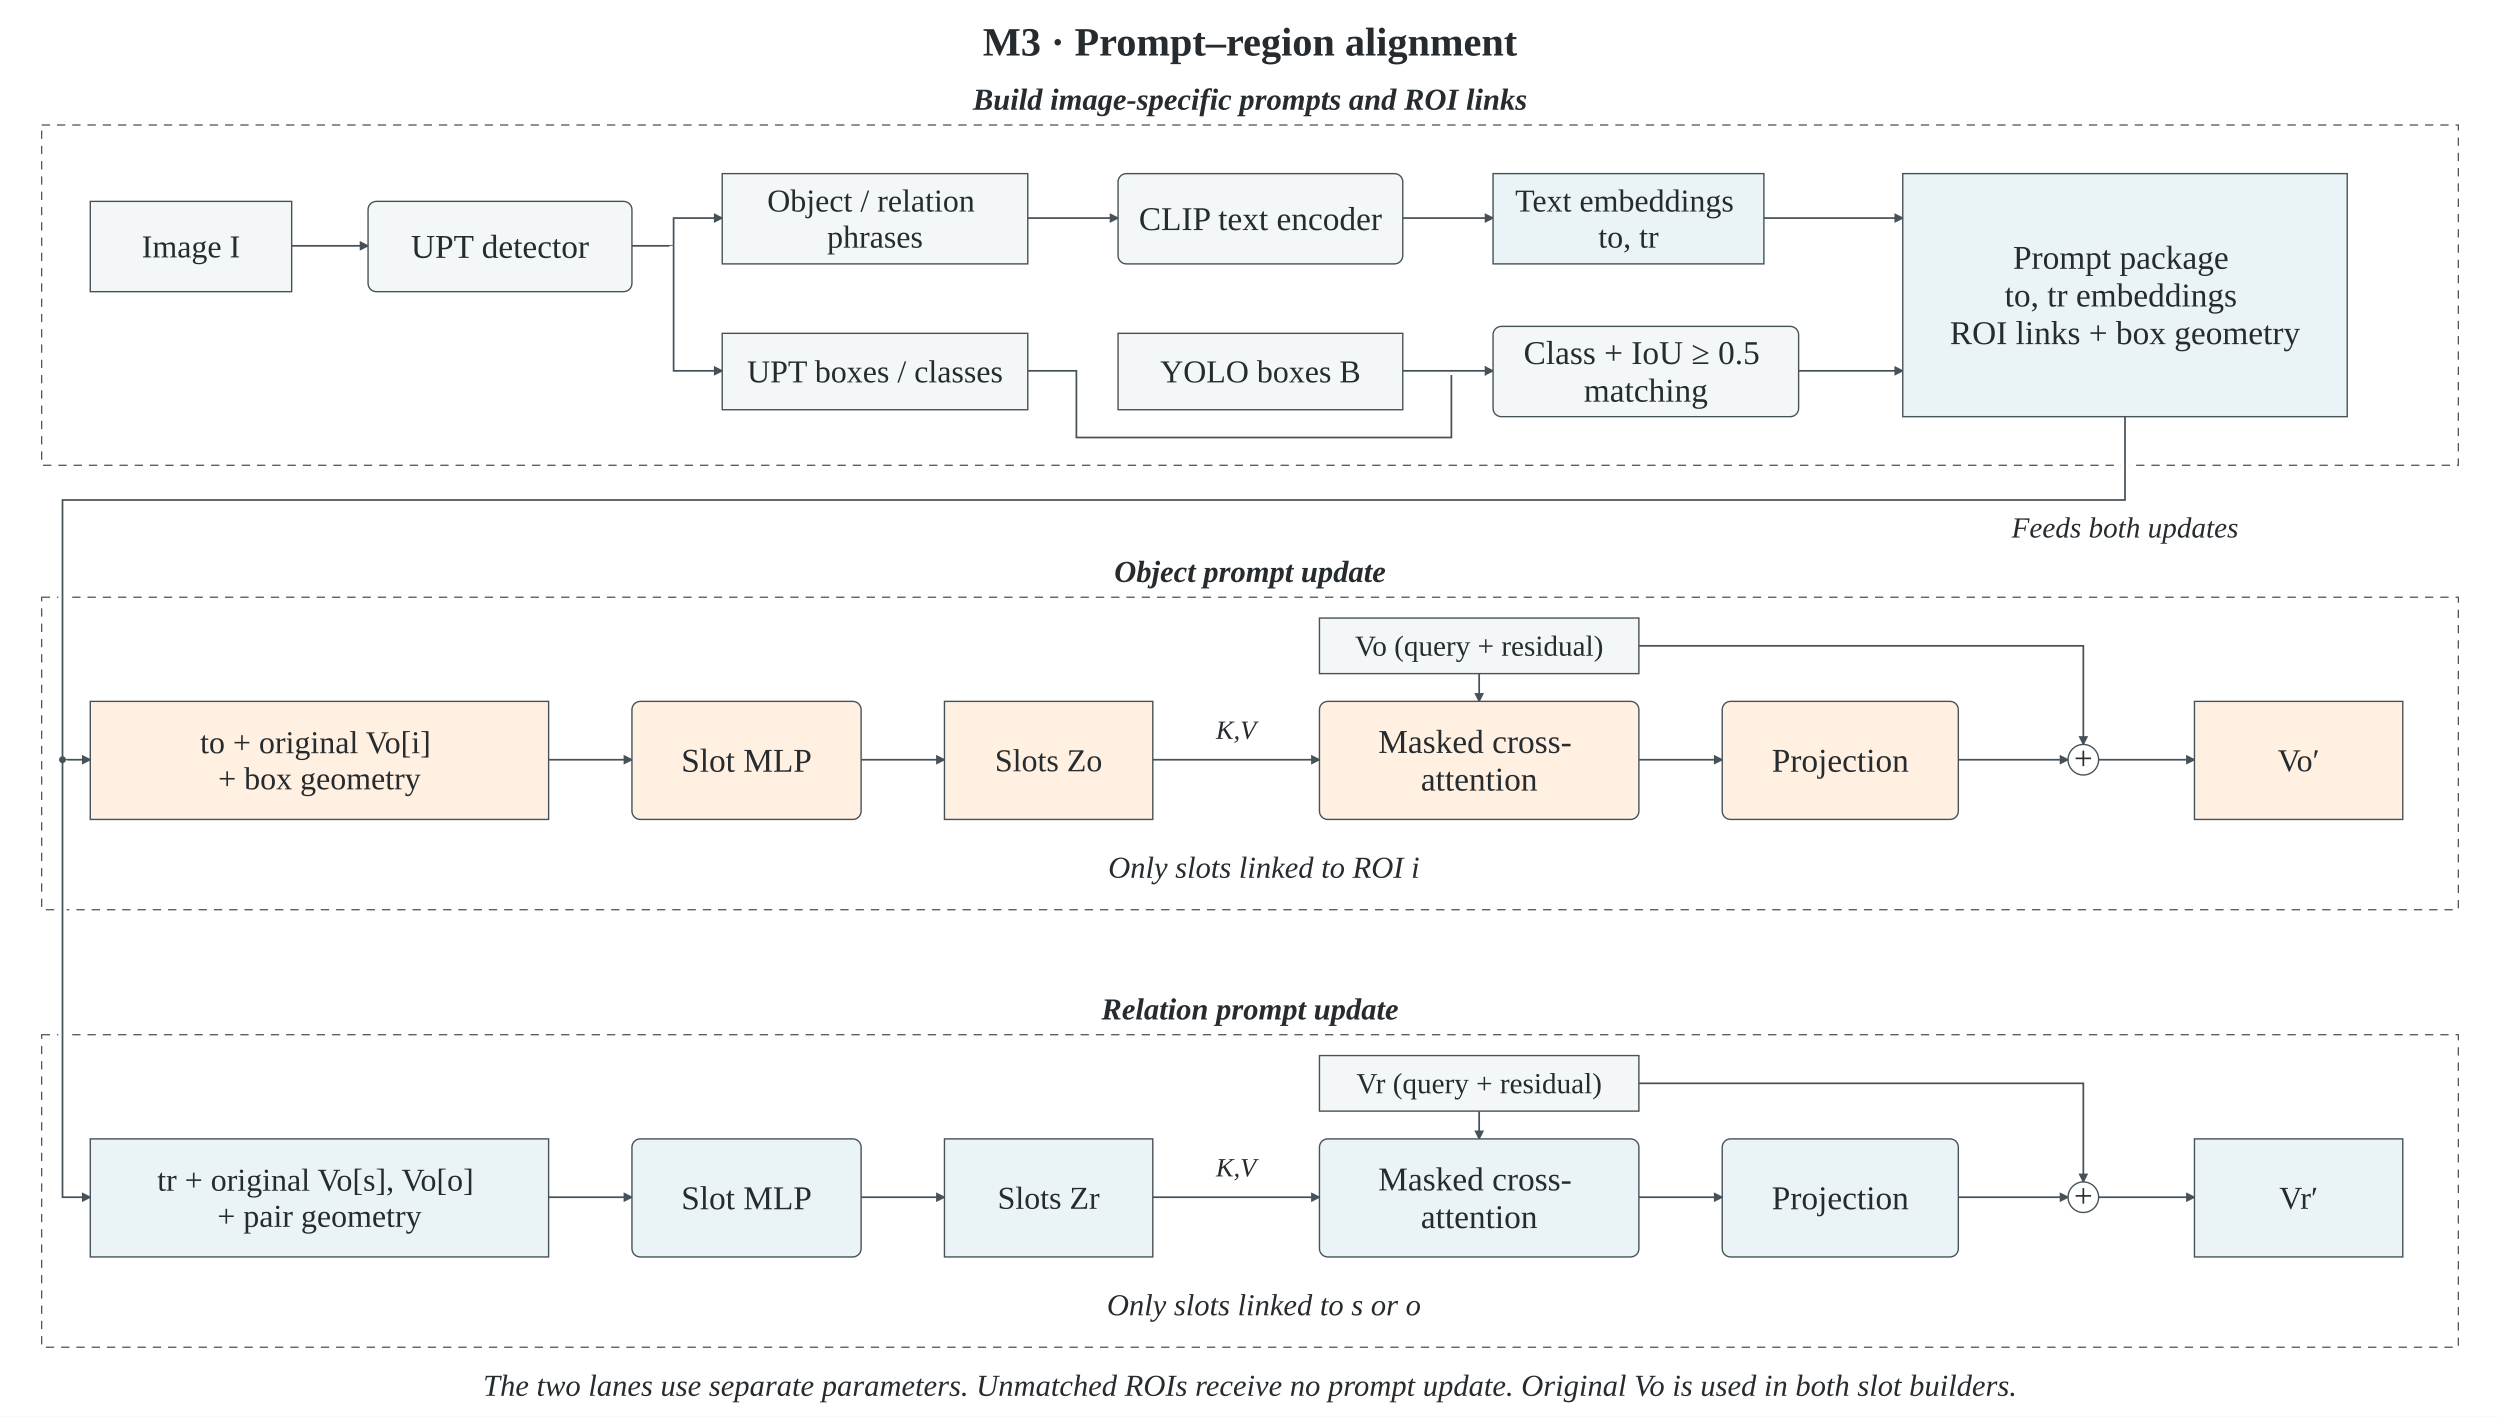
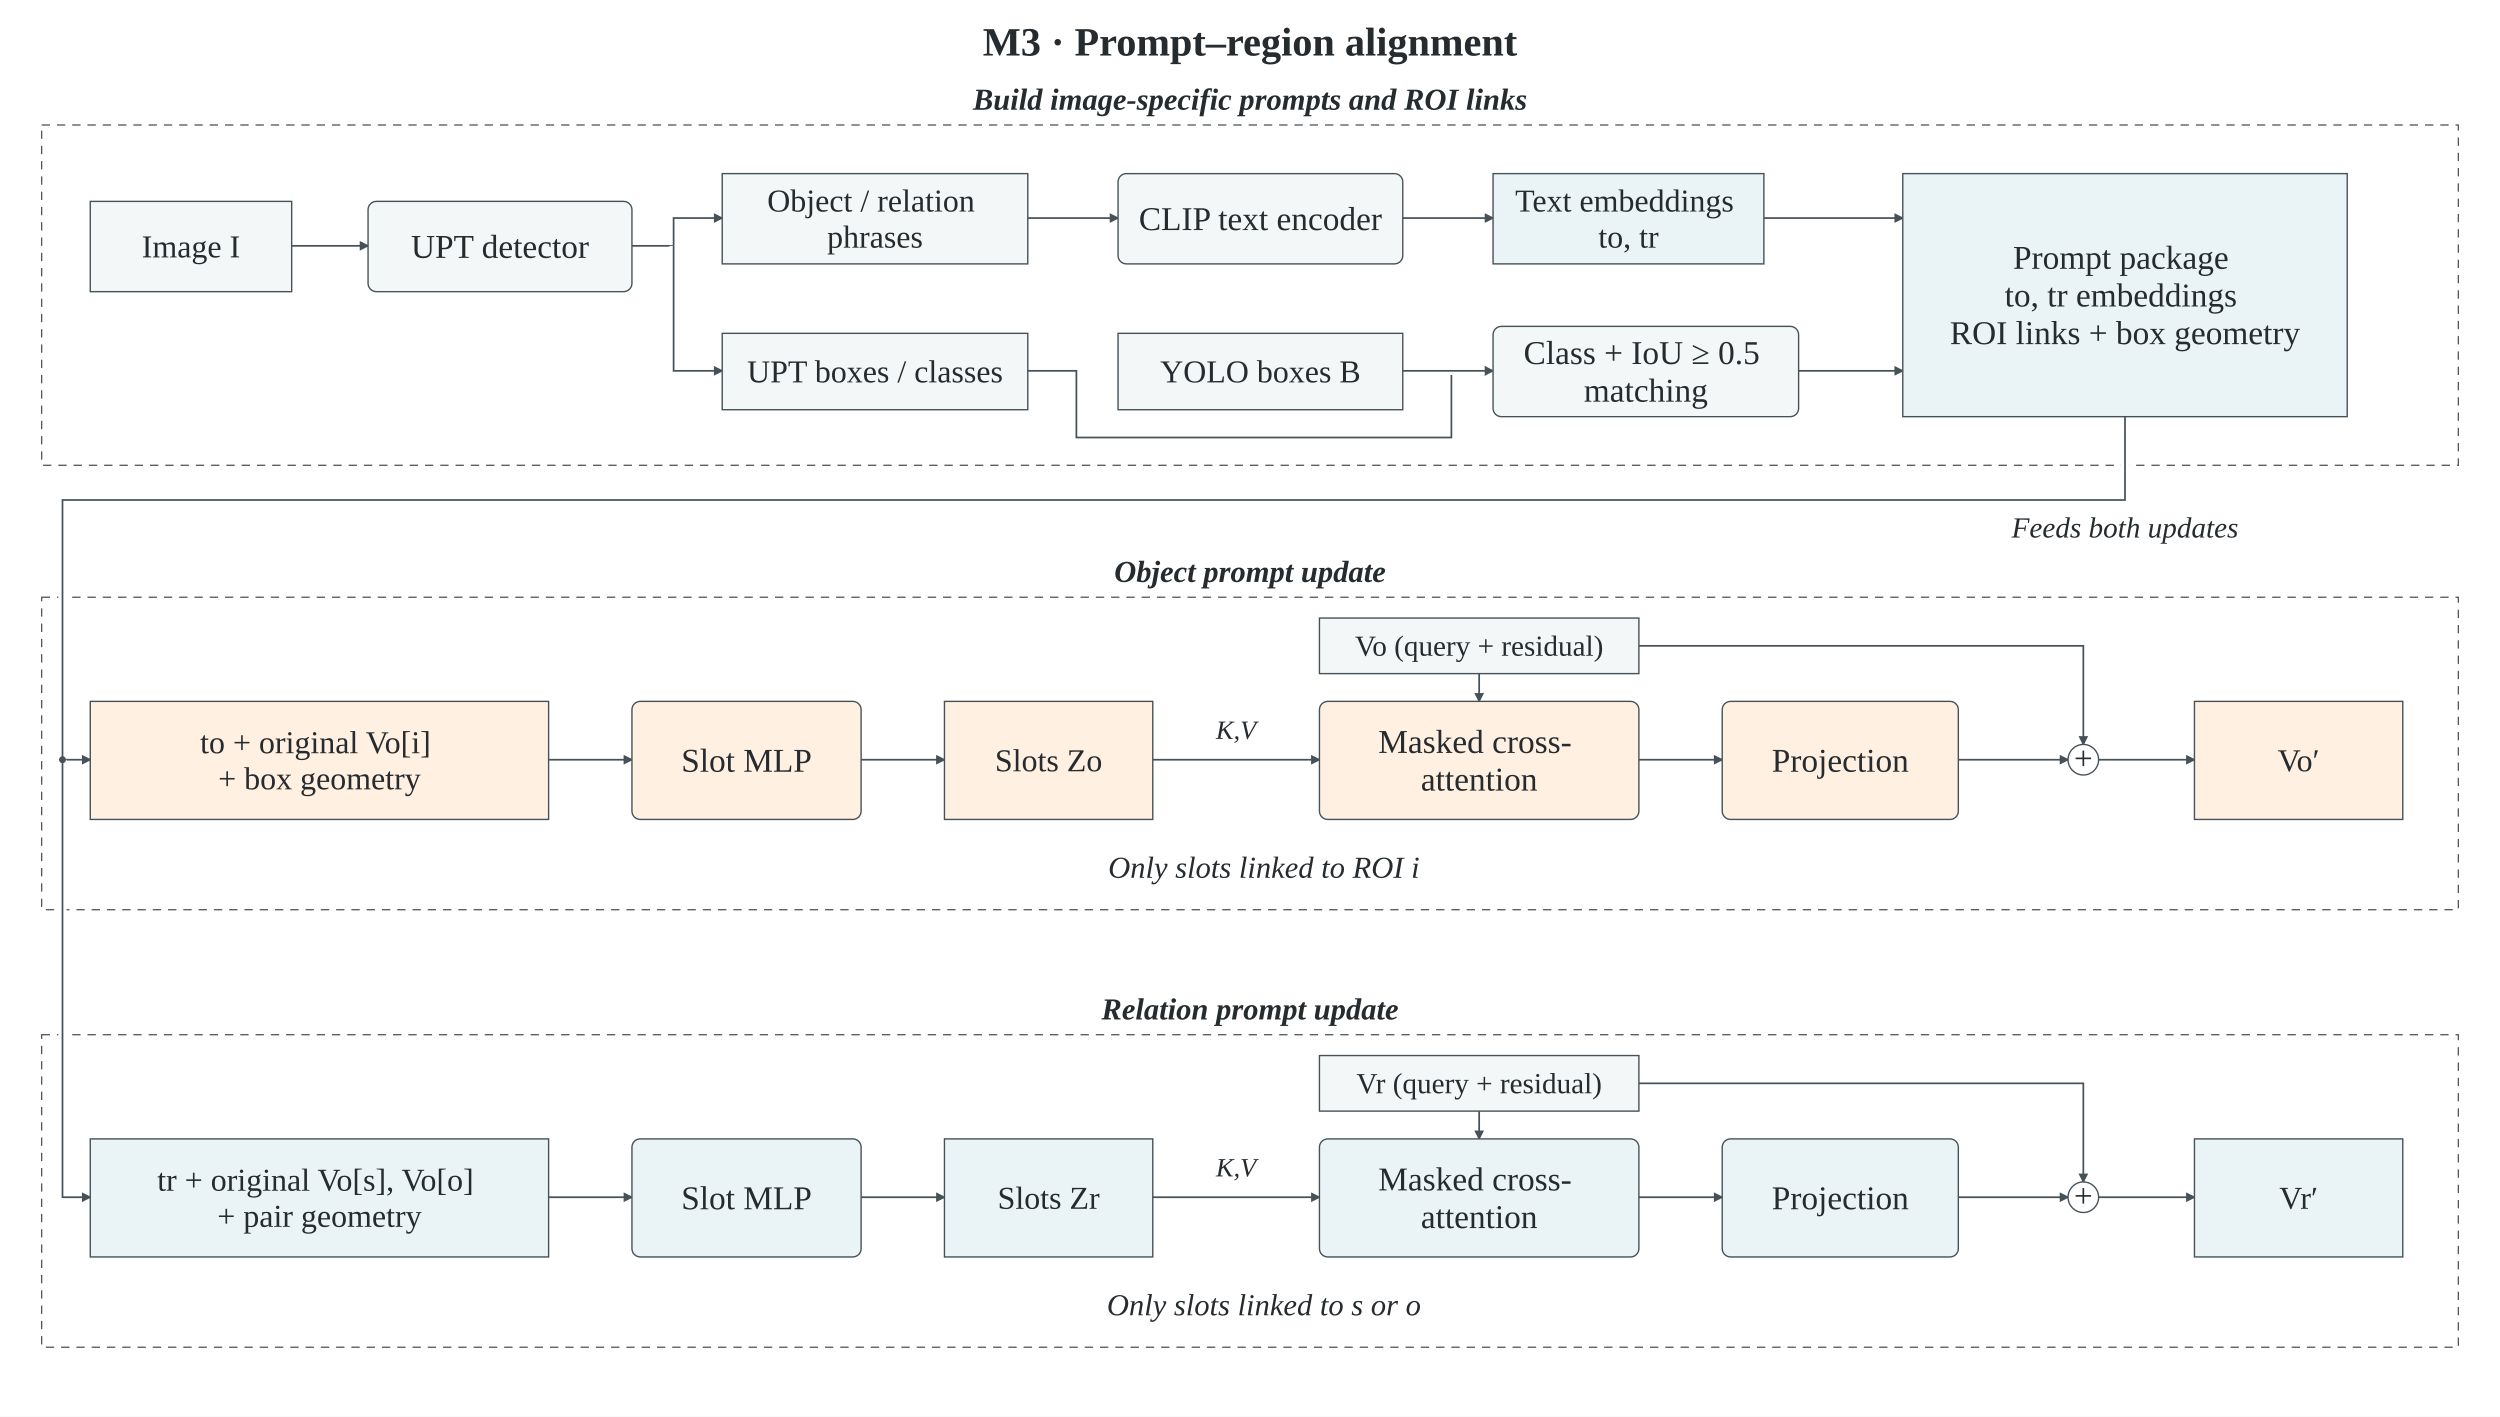
<svg xmlns="http://www.w3.org/2000/svg" width="1800" height="1020" viewBox="0 0 1800 1020">
  <defs>
    <marker id="arrow" markerWidth="7" markerHeight="7" refX="6" refY="3.5" orient="auto" markerUnits="userSpaceOnUse">
      <path d="M0 0L7 3.5L0 7Z" fill="#465158" />
    </marker>
  </defs>
  <rect width="100%" height="100%" fill="white" />
  <g font-family="Times New Roman,serif">
    <rect x="30" y="90" width="1740" height="245" fill="white" stroke="#465158" stroke-width=".9" stroke-dasharray="6 5" />
    <rect x="30" y="430" width="1740" height="225" fill="white" stroke="#465158" stroke-width=".9" stroke-dasharray="6 5" />
    <rect x="30" y="745" width="1740" height="225" fill="white" stroke="#465158" stroke-width=".9" stroke-dasharray="6 5" />
    <g id="i-upt">
      <polyline points="210,177 265,177" fill="none" stroke="white" stroke-width="6" stroke-linejoin="miter" stroke-linecap="butt" />
      <polyline points="210,177 265,177" fill="none" stroke="#465158" stroke-width="1.25" stroke-linejoin="miter" stroke-linecap="butt" marker-end="url(#arrow)" />
    </g>
    <g id="upt-phrase">
      <polyline points="455,177 485,177 485,157 520,157" fill="none" stroke="white" stroke-width="6" stroke-linejoin="miter" stroke-linecap="butt" />
      <polyline points="455,177 485,177 485,157 520,157" fill="none" stroke="#465158" stroke-width="1.25" stroke-linejoin="miter" stroke-linecap="butt" marker-end="url(#arrow)" />
    </g>
    <g id="upt-box">
      <polyline points="485,177 485,267 520,267" fill="none" stroke="white" stroke-width="6" stroke-linejoin="miter" stroke-linecap="butt" />
      <polyline points="485,177 485,267 520,267" fill="none" stroke="#465158" stroke-width="1.25" stroke-linejoin="miter" stroke-linecap="butt" marker-end="url(#arrow)" />
    </g>
    <g id="phrase-text">
      <polyline points="740,157 805,157" fill="none" stroke="white" stroke-width="6" stroke-linejoin="miter" stroke-linecap="butt" />
      <polyline points="740,157 805,157" fill="none" stroke="#465158" stroke-width="1.25" stroke-linejoin="miter" stroke-linecap="butt" marker-end="url(#arrow)" />
    </g>
    <g id="text-to">
      <polyline points="1010,157 1075,157" fill="none" stroke="white" stroke-width="6" stroke-linejoin="miter" stroke-linecap="butt" />
      <polyline points="1010,157 1075,157" fill="none" stroke="#465158" stroke-width="1.25" stroke-linejoin="miter" stroke-linecap="butt" marker-end="url(#arrow)" />
    </g>
    <g id="boxes-match">
      <polyline points="740,267 775,267 775,315 1045,315 1045,267 1075,267" fill="none" stroke="white" stroke-width="6" stroke-linejoin="miter" stroke-linecap="butt" />
      <polyline points="740,267 775,267 775,315 1045,315 1045,267 1075,267" fill="none" stroke="#465158" stroke-width="1.25" stroke-linejoin="miter" stroke-linecap="butt" marker-end="url(#arrow)" />
    </g>
    <g id="yolo-match">
      <polyline points="1010,267 1075,267" fill="none" stroke="white" stroke-width="6" stroke-linejoin="miter" stroke-linecap="butt" />
      <polyline points="1010,267 1075,267" fill="none" stroke="#465158" stroke-width="1.25" stroke-linejoin="miter" stroke-linecap="butt" marker-end="url(#arrow)" />
    </g>
    <g id="match-links">
      <polyline points="1295,267 1370,267" fill="none" stroke="white" stroke-width="6" stroke-linejoin="miter" stroke-linecap="butt" />
      <polyline points="1295,267 1370,267" fill="none" stroke="#465158" stroke-width="1.25" stroke-linejoin="miter" stroke-linecap="butt" marker-end="url(#arrow)" />
    </g>
    <g id="embedding-package">
      <polyline points="1270,157 1370,157" fill="none" stroke="white" stroke-width="6" stroke-linejoin="miter" stroke-linecap="butt" />
      <polyline points="1270,157 1370,157" fill="none" stroke="#465158" stroke-width="1.25" stroke-linejoin="miter" stroke-linecap="butt" marker-end="url(#arrow)" />
    </g>
    <g id="package-object">
      <polyline points="1530,300 1530,360 45,360 45,547 65,547" fill="none" stroke="white" stroke-width="6" stroke-linejoin="miter" stroke-linecap="butt" />
      <polyline points="1530,300 1530,360 45,360 45,547 65,547" fill="none" stroke="#465158" stroke-width="1.25" stroke-linejoin="miter" stroke-linecap="butt" marker-end="url(#arrow)" />
    </g>
    <g id="package-relation">
      <polyline points="45,547 45,862 65,862" fill="none" stroke="white" stroke-width="6" stroke-linejoin="miter" stroke-linecap="butt" />
      <polyline points="45,547 45,862 65,862" fill="none" stroke="#465158" stroke-width="1.25" stroke-linejoin="miter" stroke-linecap="butt" marker-end="url(#arrow)" />
    </g>
    <g id="input-mlp-o">
      <polyline points="395,547 455,547" fill="none" stroke="white" stroke-width="6" stroke-linejoin="miter" stroke-linecap="butt" />
      <polyline points="395,547 455,547" fill="none" stroke="#465158" stroke-width="1.25" stroke-linejoin="miter" stroke-linecap="butt" marker-end="url(#arrow)" />
    </g>
    <g id="mlp-z-o">
      <polyline points="620,547 680,547" fill="none" stroke="white" stroke-width="6" stroke-linejoin="miter" stroke-linecap="butt" />
      <polyline points="620,547 680,547" fill="none" stroke="#465158" stroke-width="1.25" stroke-linejoin="miter" stroke-linecap="butt" marker-end="url(#arrow)" />
    </g>
    <g id="z-attn-o">
      <polyline points="830,547 950,547" fill="none" stroke="white" stroke-width="6" stroke-linejoin="miter" stroke-linecap="butt" />
      <polyline points="830,547 950,547" fill="none" stroke="#465158" stroke-width="1.25" stroke-linejoin="miter" stroke-linecap="butt" marker-end="url(#arrow)" />
    </g>
    <g id="attn-project-o">
      <polyline points="1180,547 1240,547" fill="none" stroke="white" stroke-width="6" stroke-linejoin="miter" stroke-linecap="butt" />
      <polyline points="1180,547 1240,547" fill="none" stroke="#465158" stroke-width="1.25" stroke-linejoin="miter" stroke-linecap="butt" marker-end="url(#arrow)" />
    </g>
    <g id="project-add-o">
      <polyline points="1410,547 1489,547" fill="none" stroke="white" stroke-width="6" stroke-linejoin="miter" stroke-linecap="butt" />
      <polyline points="1410,547 1489,547" fill="none" stroke="#465158" stroke-width="1.25" stroke-linejoin="miter" stroke-linecap="butt" marker-end="url(#arrow)" />
    </g>
    <g id="add-out-o">
      <polyline points="1511,547 1580,547" fill="none" stroke="white" stroke-width="6" stroke-linejoin="miter" stroke-linecap="butt" />
      <polyline points="1511,547 1580,547" fill="none" stroke="#465158" stroke-width="1.25" stroke-linejoin="miter" stroke-linecap="butt" marker-end="url(#arrow)" />
    </g>
    <g id="q-o">
      <polyline points="1065,485 1065,505" fill="none" stroke="white" stroke-width="6" stroke-linejoin="miter" stroke-linecap="butt" />
      <polyline points="1065,485 1065,505" fill="none" stroke="#465158" stroke-width="1.25" stroke-linejoin="miter" stroke-linecap="butt" marker-end="url(#arrow)" />
    </g>
    <g id="residual-o">
      <polyline points="1180,465 1500,465 1500,536" fill="none" stroke="white" stroke-width="6" stroke-linejoin="miter" stroke-linecap="butt" />
      <polyline points="1180,465 1500,465 1500,536" fill="none" stroke="#465158" stroke-width="1.25" stroke-linejoin="miter" stroke-linecap="butt" marker-end="url(#arrow)" />
    </g>
    <g id="input-mlp-r">
      <polyline points="395,862 455,862" fill="none" stroke="white" stroke-width="6" stroke-linejoin="miter" stroke-linecap="butt" />
      <polyline points="395,862 455,862" fill="none" stroke="#465158" stroke-width="1.25" stroke-linejoin="miter" stroke-linecap="butt" marker-end="url(#arrow)" />
    </g>
    <g id="mlp-z-r">
      <polyline points="620,862 680,862" fill="none" stroke="white" stroke-width="6" stroke-linejoin="miter" stroke-linecap="butt" />
      <polyline points="620,862 680,862" fill="none" stroke="#465158" stroke-width="1.25" stroke-linejoin="miter" stroke-linecap="butt" marker-end="url(#arrow)" />
    </g>
    <g id="z-attn-r">
      <polyline points="830,862 950,862" fill="none" stroke="white" stroke-width="6" stroke-linejoin="miter" stroke-linecap="butt" />
      <polyline points="830,862 950,862" fill="none" stroke="#465158" stroke-width="1.25" stroke-linejoin="miter" stroke-linecap="butt" marker-end="url(#arrow)" />
    </g>
    <g id="attn-project-r">
      <polyline points="1180,862 1240,862" fill="none" stroke="white" stroke-width="6" stroke-linejoin="miter" stroke-linecap="butt" />
      <polyline points="1180,862 1240,862" fill="none" stroke="#465158" stroke-width="1.25" stroke-linejoin="miter" stroke-linecap="butt" marker-end="url(#arrow)" />
    </g>
    <g id="project-add-r">
      <polyline points="1410,862 1489,862" fill="none" stroke="white" stroke-width="6" stroke-linejoin="miter" stroke-linecap="butt" />
      <polyline points="1410,862 1489,862" fill="none" stroke="#465158" stroke-width="1.25" stroke-linejoin="miter" stroke-linecap="butt" marker-end="url(#arrow)" />
    </g>
    <g id="add-out-r">
      <polyline points="1511,862 1580,862" fill="none" stroke="white" stroke-width="6" stroke-linejoin="miter" stroke-linecap="butt" />
      <polyline points="1511,862 1580,862" fill="none" stroke="#465158" stroke-width="1.25" stroke-linejoin="miter" stroke-linecap="butt" marker-end="url(#arrow)" />
    </g>
    <g id="q-r">
      <polyline points="1065,800 1065,820" fill="none" stroke="white" stroke-width="6" stroke-linejoin="miter" stroke-linecap="butt" />
      <polyline points="1065,800 1065,820" fill="none" stroke="#465158" stroke-width="1.25" stroke-linejoin="miter" stroke-linecap="butt" marker-end="url(#arrow)" />
    </g>
    <g id="residual-r">
      <polyline points="1180,780 1500,780 1500,851" fill="none" stroke="white" stroke-width="6" stroke-linejoin="miter" stroke-linecap="butt" />
      <polyline points="1180,780 1500,780 1500,851" fill="none" stroke="#465158" stroke-width="1.25" stroke-linejoin="miter" stroke-linecap="butt" marker-end="url(#arrow)" />
    </g>
    <g id="inputi">
      <rect x="65" y="145" width="145" height="65" rx="0" fill="#f4f7f8" stroke="#465158" stroke-width="1" />
      <text x="137.5" y="185.32" text-anchor="middle" font-size="23" font-weight="400" font-style="normal" fill="#252b2e">
        <tspan x="137.5" dy="0">Image I</tspan>
      </text>
    </g>
    <g id="upt">
      <rect x="265" y="145" width="190" height="65" rx="6" fill="#f4f7f8" stroke="#465158" stroke-width="1" />
      <text x="360.0" y="185.66" text-anchor="middle" font-size="24" font-weight="400" font-style="normal" fill="#252b2e">
        <tspan x="360.0" dy="0">UPT detector</tspan>
      </text>
    </g>
    <g id="phrases">
      <rect x="520" y="125" width="220" height="65" rx="0" fill="#f4f7f8" stroke="#465158" stroke-width="1" />
      <text x="630.0" y="152.325" text-anchor="middle" font-size="23" font-weight="400" font-style="normal" fill="#252b2e">
        <tspan x="630.0" dy="0">Object / relation</tspan>
        <tspan x="630.0" dy="25.99">phrases</tspan>
      </text>
    </g>
    <g id="textencoder">
      <rect x="805" y="125" width="205" height="65" rx="6" fill="#f4f7f8" stroke="#465158" stroke-width="1" />
      <text x="907.5" y="165.66" text-anchor="middle" font-size="24" font-weight="400" font-style="normal" fill="#252b2e">
        <tspan x="907.5" dy="0">CLIP text encoder</tspan>
      </text>
    </g>
    <g id="embeddings">
      <rect x="1075" y="125" width="195" height="65" rx="0" fill="#eaf4f6" stroke="#465158" stroke-width="1" />
      <text x="1172.5" y="152.325" text-anchor="middle" font-size="23" font-weight="400" font-style="normal" fill="#252b2e">
        <tspan x="1172.5" dy="0">Text embeddings</tspan>
        <tspan x="1172.5" dy="25.99">to, tr</tspan>
      </text>
    </g>
    <g id="uptboxes">
      <rect x="520" y="240" width="220" height="55" rx="0" fill="#f4f7f8" stroke="#465158" stroke-width="1" />
      <text x="630.0" y="275.32" text-anchor="middle" font-size="23" font-weight="400" font-style="normal" fill="#252b2e">
        <tspan x="630.0" dy="0">UPT boxes / classes</tspan>
      </text>
    </g>
    <g id="yoloboxes">
      <rect x="805" y="240" width="205" height="55" rx="0" fill="#f4f7f8" stroke="#465158" stroke-width="1" />
      <text x="907.5" y="275.32" text-anchor="middle" font-size="23" font-weight="400" font-style="normal" fill="#252b2e">
        <tspan x="907.5" dy="0">YOLO boxes B</tspan>
      </text>
    </g>
    <g id="match">
      <rect x="1075" y="235" width="220" height="65" rx="6" fill="#f4f7f8" stroke="#465158" stroke-width="1" />
      <text x="1185.0" y="262.1" text-anchor="middle" font-size="24" font-weight="400" font-style="normal" fill="#252b2e">
        <tspan x="1185.0" dy="0">Class + IoU ≥ 0.5</tspan>
        <tspan x="1185.0" dy="27.12">matching</tspan>
      </text>
    </g>
    <g id="links">
      <rect x="1370" y="125" width="320" height="175" rx="0" fill="#eaf4f6" stroke="#465158" stroke-width="1" />
      <text x="1530.0" y="193.54" text-anchor="middle" font-size="24" font-weight="400" font-style="normal" fill="#252b2e">
        <tspan x="1530.0" dy="0">Prompt package</tspan>
        <tspan x="1530.0" dy="27.12">to, tr embeddings</tspan>
        <tspan x="1530.0" dy="27.12">ROI links + box geometry</tspan>
      </text>
    </g>
    <g id="slot-input-o">
      <rect x="65" y="505" width="330" height="85" rx="0" fill="#fff0e1" stroke="#465158" stroke-width="1" />
      <text x="230.0" y="542.325" text-anchor="middle" font-size="23" font-weight="400" font-style="normal" fill="#252b2e">
        <tspan x="230.0" dy="0">to + original Vo[i]</tspan>
        <tspan x="230.0" dy="25.99">+ box geometry</tspan>
      </text>
    </g>
    <g id="mlp-o">
      <rect x="455" y="505" width="165" height="85" rx="6" fill="#fff0e1" stroke="#465158" stroke-width="1" />
      <text x="537.5" y="555.66" text-anchor="middle" font-size="24" font-weight="400" font-style="normal" fill="#252b2e">
        <tspan x="537.5" dy="0">Slot MLP</tspan>
      </text>
    </g>
    <g id="z-o">
      <rect x="680" y="505" width="150" height="85" rx="0" fill="#fff0e1" stroke="#465158" stroke-width="1" />
      <text x="755.0" y="555.32" text-anchor="middle" font-size="23" font-weight="400" font-style="normal" fill="#252b2e">
        <tspan x="755.0" dy="0">Slots Zo</tspan>
      </text>
    </g>
    <g id="attention-o">
      <rect x="950" y="505" width="230" height="85" rx="6" fill="#fff0e1" stroke="#465158" stroke-width="1" />
      <text x="1065.0" y="542.1" text-anchor="middle" font-size="24" font-weight="400" font-style="normal" fill="#252b2e">
        <tspan x="1065.0" dy="0">Masked cross-</tspan>
        <tspan x="1065.0" dy="27.12">attention</tspan>
      </text>
    </g>
    <g id="project-o">
      <rect x="1240" y="505" width="170" height="85" rx="6" fill="#fff0e1" stroke="#465158" stroke-width="1" />
      <text x="1325.0" y="555.66" text-anchor="middle" font-size="24" font-weight="400" font-style="normal" fill="#252b2e">
        <tspan x="1325.0" dy="0">Projection</tspan>
      </text>
    </g>
    <g id="sum-o">
      <circle cx="1500" cy="547" r="11" fill="white" stroke="#465158" stroke-width="1" />
      <text x="1500" y="554" text-anchor="middle" font-size="24" font-weight="400" font-style="normal" fill="#252b2e">
        <tspan x="1500" dy="0">+</tspan>
      </text>
    </g>
    <g id="result-o">
      <rect x="1580" y="505" width="150" height="85" rx="0" fill="#fff0e1" stroke="#465158" stroke-width="1" />
      <text x="1655.0" y="555.32" text-anchor="middle" font-size="23" font-weight="400" font-style="normal" fill="#252b2e">
        <tspan x="1655.0" dy="0">Vo′</tspan>
      </text>
    </g>
    <g id="memory-o">
      <rect x="950" y="445" width="230" height="40" rx="0" fill="#f4f7f8" stroke="#465158" stroke-width="1" />
      <text x="1065.0" y="472.14" text-anchor="middle" font-size="21" font-weight="400" font-style="normal" fill="#252b2e">
        <tspan x="1065.0" dy="0">Vo (query + residual)</tspan>
      </text>
    </g>
    <g id="slot-input-r">
      <rect x="65" y="820" width="330" height="85" rx="0" fill="#eaf4f6" stroke="#465158" stroke-width="1" />
      <text x="230.0" y="857.325" text-anchor="middle" font-size="23" font-weight="400" font-style="normal" fill="#252b2e">
        <tspan x="230.0" dy="0">tr + original Vo[s], Vo[o]</tspan>
        <tspan x="230.0" dy="25.99">+ pair geometry</tspan>
      </text>
    </g>
    <g id="mlp-r">
      <rect x="455" y="820" width="165" height="85" rx="6" fill="#eaf4f6" stroke="#465158" stroke-width="1" />
      <text x="537.5" y="870.66" text-anchor="middle" font-size="24" font-weight="400" font-style="normal" fill="#252b2e">
        <tspan x="537.5" dy="0">Slot MLP</tspan>
      </text>
    </g>
    <g id="z-r">
      <rect x="680" y="820" width="150" height="85" rx="0" fill="#eaf4f6" stroke="#465158" stroke-width="1" />
      <text x="755.0" y="870.32" text-anchor="middle" font-size="23" font-weight="400" font-style="normal" fill="#252b2e">
        <tspan x="755.0" dy="0">Slots Zr</tspan>
      </text>
    </g>
    <g id="attention-r">
      <rect x="950" y="820" width="230" height="85" rx="6" fill="#eaf4f6" stroke="#465158" stroke-width="1" />
      <text x="1065.0" y="857.1" text-anchor="middle" font-size="24" font-weight="400" font-style="normal" fill="#252b2e">
        <tspan x="1065.0" dy="0">Masked cross-</tspan>
        <tspan x="1065.0" dy="27.12">attention</tspan>
      </text>
    </g>
    <g id="project-r">
      <rect x="1240" y="820" width="170" height="85" rx="6" fill="#eaf4f6" stroke="#465158" stroke-width="1" />
      <text x="1325.0" y="870.66" text-anchor="middle" font-size="24" font-weight="400" font-style="normal" fill="#252b2e">
        <tspan x="1325.0" dy="0">Projection</tspan>
      </text>
    </g>
    <g id="sum-r">
      <circle cx="1500" cy="862" r="11" fill="white" stroke="#465158" stroke-width="1" />
      <text x="1500" y="869" text-anchor="middle" font-size="24" font-weight="400" font-style="normal" fill="#252b2e">
        <tspan x="1500" dy="0">+</tspan>
      </text>
    </g>
    <g id="result-r">
      <rect x="1580" y="820" width="150" height="85" rx="0" fill="#eaf4f6" stroke="#465158" stroke-width="1" />
      <text x="1655.0" y="870.32" text-anchor="middle" font-size="23" font-weight="400" font-style="normal" fill="#252b2e">
        <tspan x="1655.0" dy="0">Vr′</tspan>
      </text>
    </g>
    <g id="memory-r">
      <rect x="950" y="760" width="230" height="40" rx="0" fill="#f4f7f8" stroke="#465158" stroke-width="1" />
      <text x="1065.0" y="787.14" text-anchor="middle" font-size="21" font-weight="400" font-style="normal" fill="#252b2e">
        <tspan x="1065.0" dy="0">Vr (query + residual)</tspan>
      </text>
    </g>
    <circle cx="45" cy="547" r="2.5" fill="#465158" />
    <text x="900.0" y="40" text-anchor="middle" font-size="29" font-weight="700" font-style="normal" fill="#252b2e">
      <tspan x="900.0" dy="0">M3 · Prompt–region alignment</tspan>
    </text>
    <text x="900.0" y="79" text-anchor="middle" font-size="22" font-weight="700" font-style="italic" fill="#252b2e">
      <tspan x="900.0" dy="0">Build image-specific prompts and ROI links</tspan>
    </text>
    <text x="1530" y="387" text-anchor="middle" font-size="21" font-weight="400" font-style="italic" fill="#252b2e">
      <tspan x="1530" dy="0">Feeds both updates</tspan>
    </text>
    <text x="900.0" y="419" text-anchor="middle" font-size="22" font-weight="700" font-style="italic" fill="#252b2e">
      <tspan x="900.0" dy="0">Object prompt update</tspan>
    </text>
    <text x="890" y="532" text-anchor="middle" font-size="19" font-weight="400" font-style="italic" fill="#252b2e">
      <tspan x="890" dy="0">K,V</tspan>
    </text>
    <text x="910" y="632" text-anchor="middle" font-size="22" font-weight="400" font-style="italic" fill="#252b2e">
      <tspan x="910" dy="0">Only slots linked to ROI i</tspan>
    </text>
    <text x="900.0" y="734" text-anchor="middle" font-size="22" font-weight="700" font-style="italic" fill="#252b2e">
      <tspan x="900.0" dy="0">Relation prompt update</tspan>
    </text>
    <text x="890" y="847" text-anchor="middle" font-size="19" font-weight="400" font-style="italic" fill="#252b2e">
      <tspan x="890" dy="0">K,V</tspan>
    </text>
    <text x="910" y="947" text-anchor="middle" font-size="22" font-weight="400" font-style="italic" fill="#252b2e">
      <tspan x="910" dy="0">Only slots linked to s or o</tspan>
    </text>
-     <text x="900" y="1005" text-anchor="middle" font-size="22" font-weight="400" font-style="italic" fill="#252b2e">
-       <tspan x="900" dy="0">The two lanes use separate parameters. Unmatched ROIs receive no prompt update. Original Vo is used in both slot builders.</tspan>
-     </text>
  </g>
</svg>
